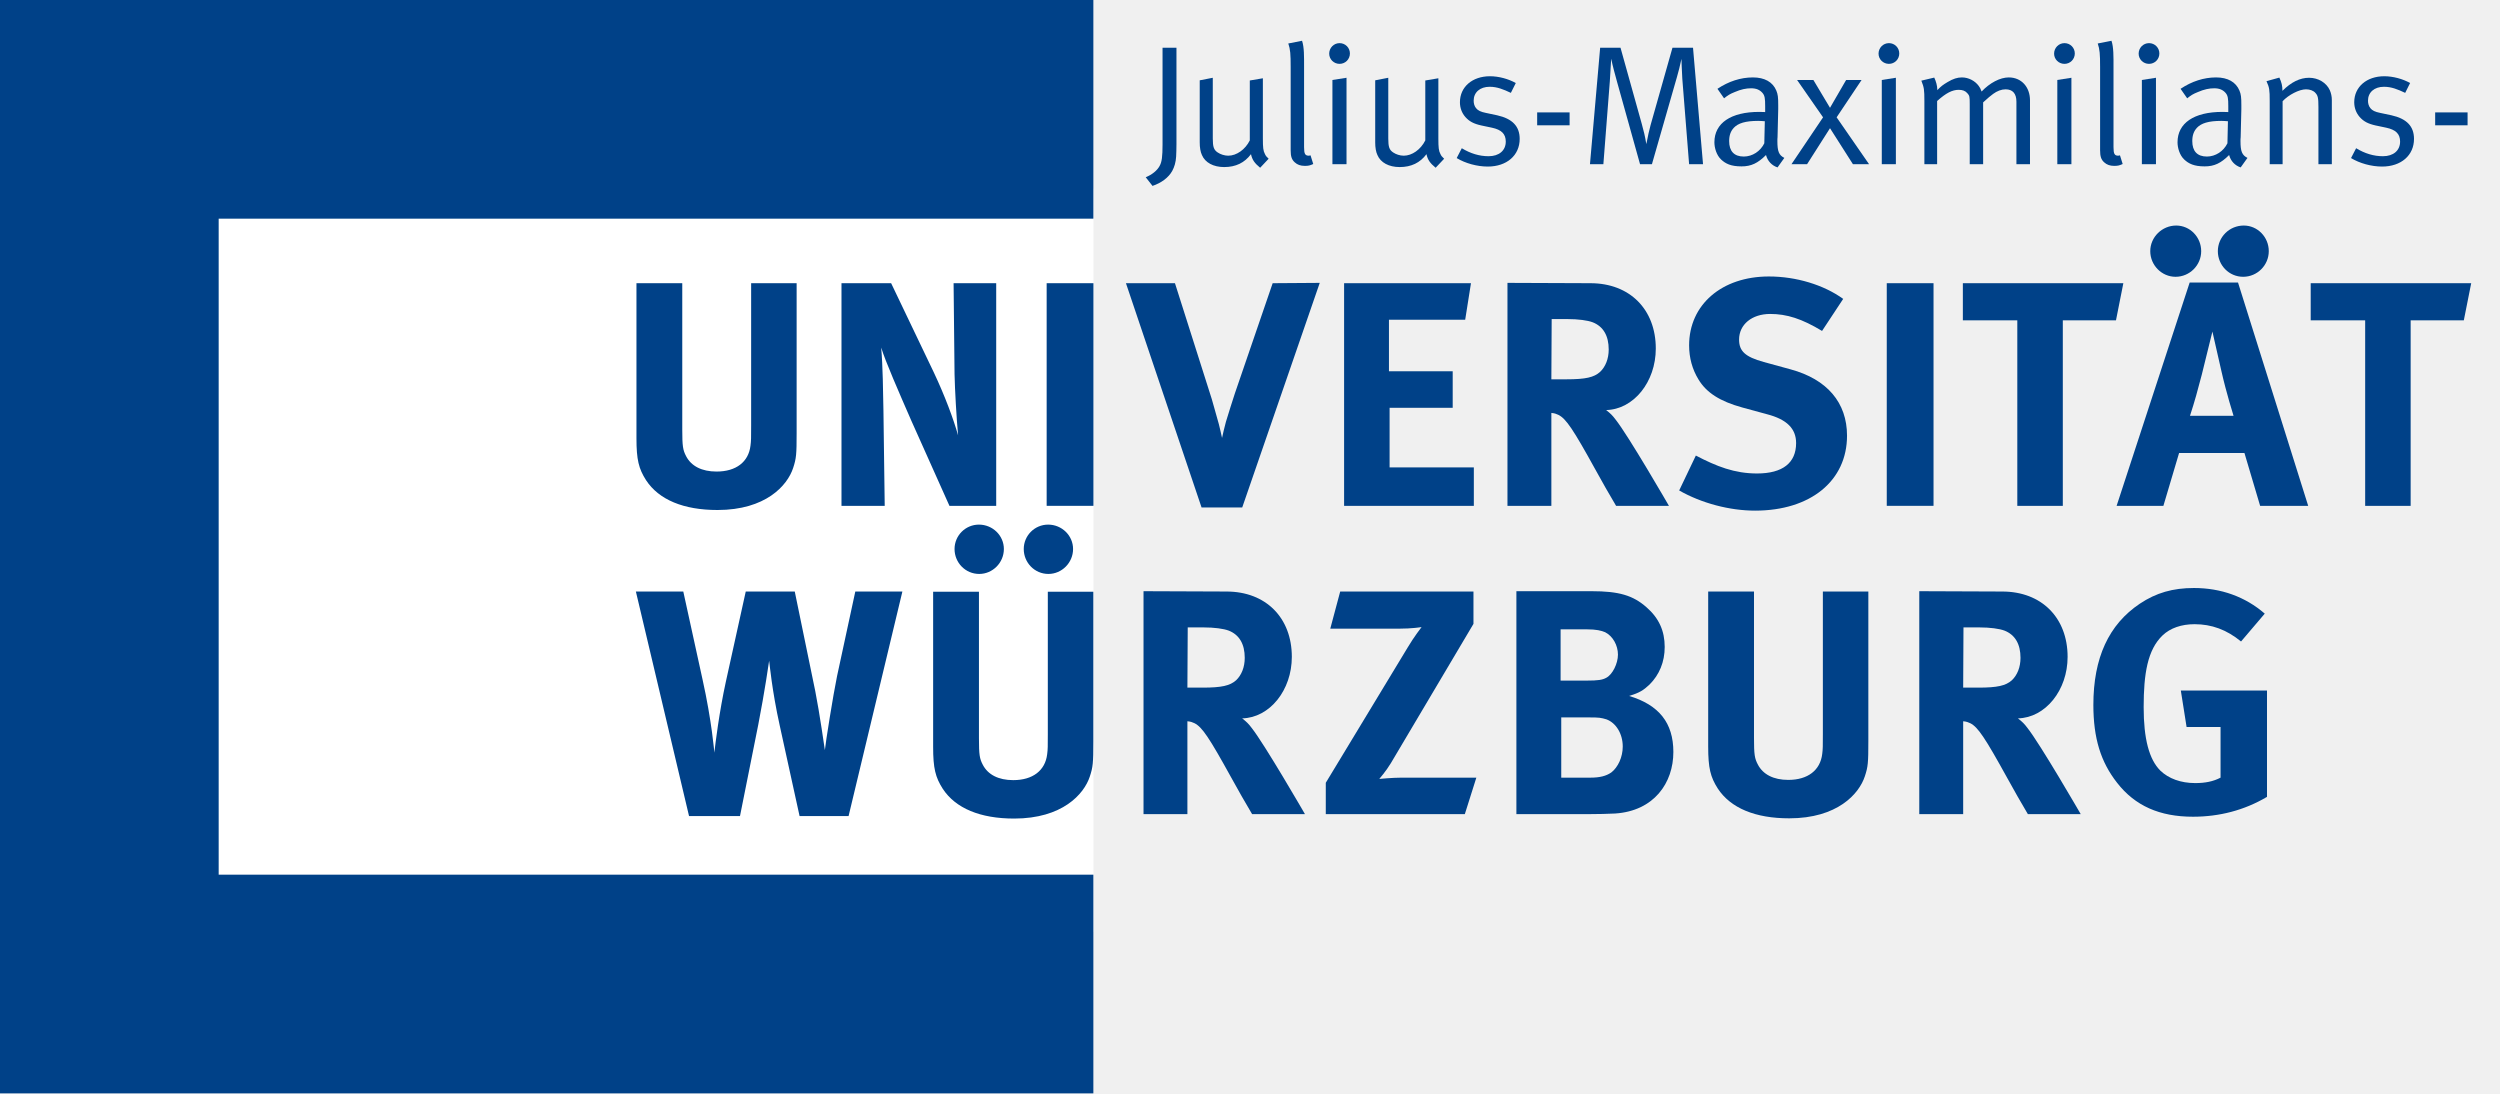
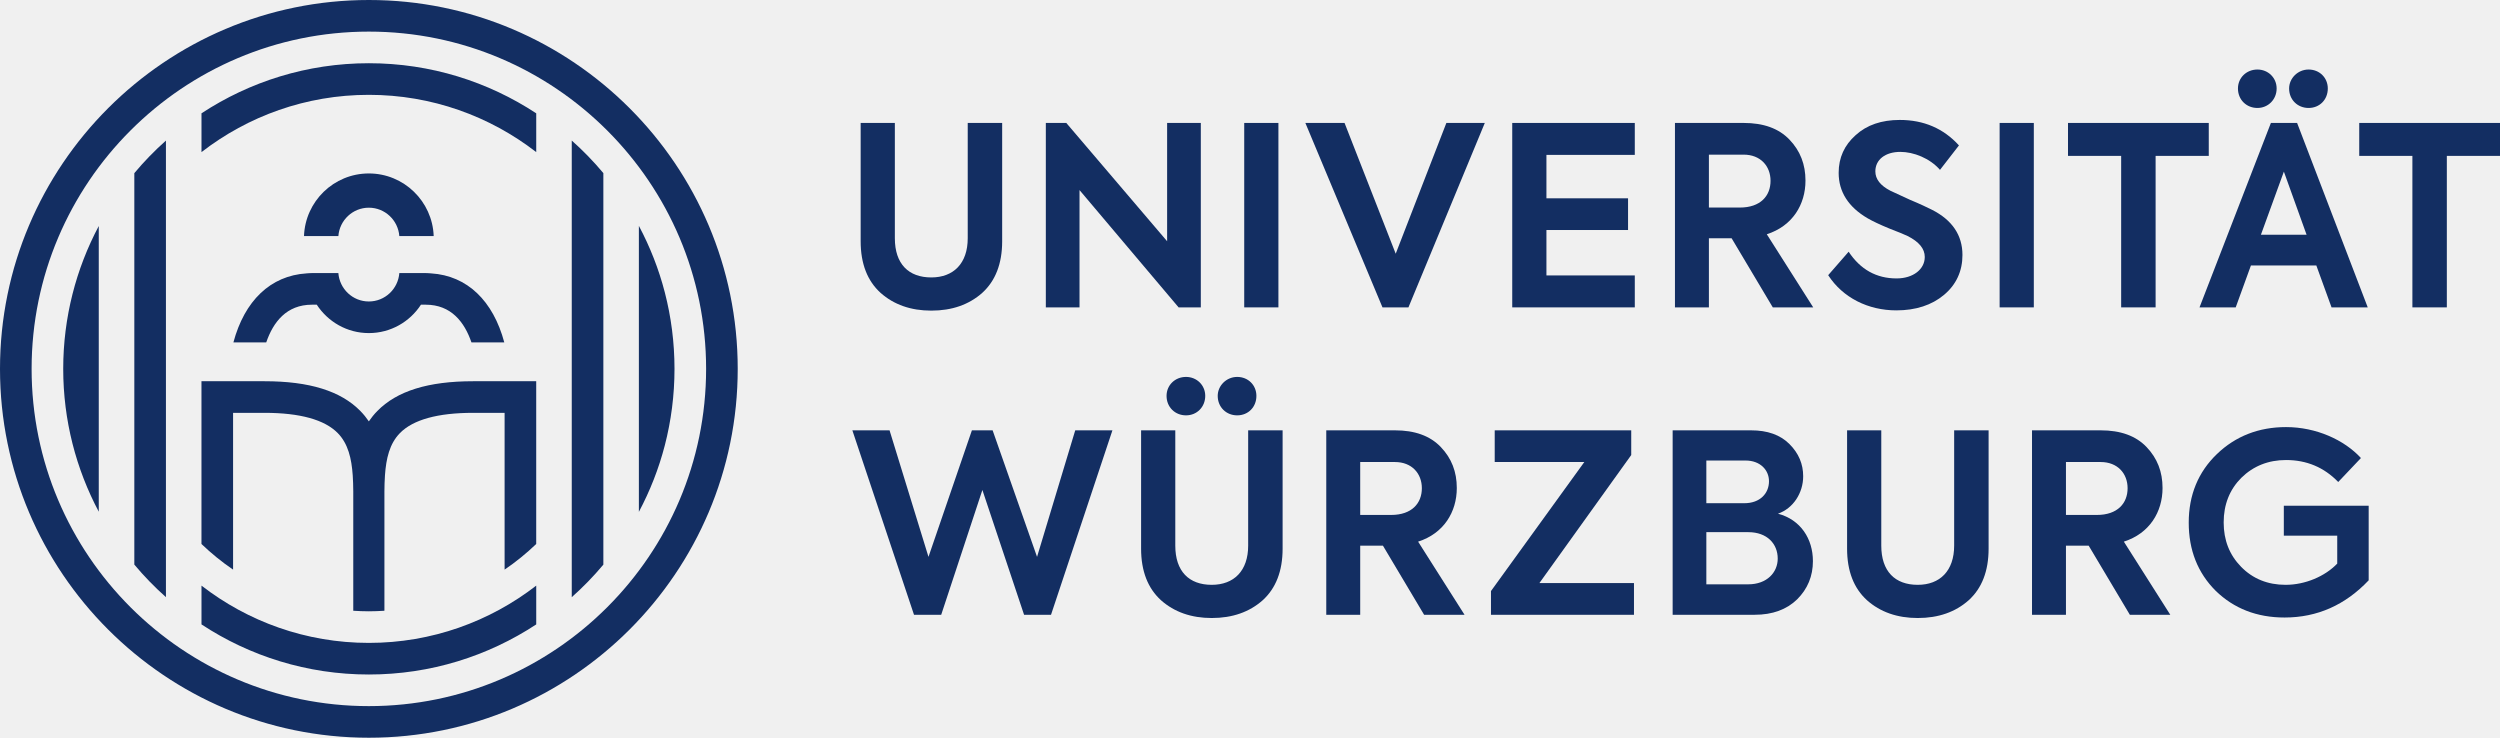
- <svg xmlns="http://www.w3.org/2000/svg" viewBox="0 0 347.41 151.938" width="347.41" height="151.938" id="svg3526" version="1.0">
-   <defs id="defs3528">
-     </defs>
-   <g id="layer1" transform="translate(-177.6975,-415.322)">
-     <path d="M 206.278,544.817 L 329.652,544.817 L 329.652,441.548 L 206.278,441.548 L 206.278,544.817 z" style="fill:#ffffff;fill-opacity:1;fill-rule:nonzero;stroke:none" id="path2582" />
-     <path d="M 177.697,567.26 L 177.697,415.322 L 329.635,415.322 L 329.635,445.709 L 208.085,445.709 L 208.085,536.87 L 329.635,536.87 L 329.635,567.26 L 177.697,567.26 z" style="fill:#004188;fill-opacity:1;fill-rule:nonzero;stroke:none" id="path2648" />
-     <path d="M 266.142,454.677 L 272.508,454.677 L 272.508,475.02 C 272.508,477.336 272.598,477.869 273.041,478.714 C 273.756,480.095 275.224,480.851 277.271,480.851 C 279.988,480.851 281.723,479.516 281.989,477.246 C 282.079,476.578 282.079,476.134 282.079,474.485 L 282.079,454.677 L 288.401,454.677 L 288.401,475.509 C 288.401,478.448 288.355,479.027 287.912,480.361 C 287.11,482.81 284.082,486.194 277.404,486.194 C 272.687,486.194 269.258,484.77 267.477,482.054 C 266.455,480.451 266.142,479.206 266.142,476.222 L 266.142,454.677" style="fill:#004188;fill-opacity:1;fill-rule:nonzero;stroke:none" id="path2650" />
-     <path d="M 294.634,454.677 L 301.533,454.677 L 307.453,467.051 C 309.01,470.345 310.212,473.596 310.837,475.822 C 310.614,473.419 310.391,469.456 310.345,467.319 L 310.212,454.677 L 316.134,454.677 L 316.134,485.615 L 309.635,485.615 L 304.335,473.773 C 302.645,469.902 300.731,465.539 300.152,463.623 C 300.375,466.162 300.418,469.812 300.464,472.394 L 300.641,485.615 L 294.634,485.615 L 294.634,454.677" style="fill:#004188;fill-opacity:1;fill-rule:nonzero;stroke:none" id="path2652" />
-     <path d="M 323.145,485.615 L 329.644,485.615 L 329.644,454.677 L 323.145,454.677 L 323.145,485.615 z" style="fill:#004188;fill-opacity:1;fill-rule:nonzero;stroke:none" id="path2654" />
-     <path d="M 334.164,454.677 L 340.975,454.677 L 346.094,470.791 C 346.229,471.326 346.718,472.927 347.074,474.264 C 347.251,475.02 347.341,475.33 347.518,476.178 C 347.697,475.287 347.787,475.02 348.053,473.952 C 348.543,472.305 348.809,471.549 349.301,469.991 L 354.552,454.677 L 361.095,454.631 L 350.323,485.838 L 344.669,485.838 L 334.164,454.677" style="fill:#004188;fill-opacity:1;fill-rule:nonzero;stroke:none" id="path2656" />
-     <path d="M 364.479,454.677 L 382.109,454.677 L 381.307,459.75 L 370.712,459.75 L 370.712,466.917 L 379.57,466.917 L 379.57,471.992 L 370.801,471.992 L 370.801,480.272 L 382.508,480.272 L 382.508,485.615 L 364.479,485.615 L 364.479,454.677 z" style="fill:#004188;fill-opacity:1;fill-rule:nonzero;stroke:none" id="path2658" />
-     <path d="M 387.181,454.631 L 398.711,454.677 C 404.188,454.677 407.793,458.328 407.793,463.756 C 407.793,468.388 404.721,472.215 400.894,472.305 C 401.516,472.794 401.783,473.063 402.183,473.596 C 403.965,475.822 409.619,485.615 409.619,485.615 L 402.274,485.615 C 401.071,483.566 400.581,482.721 399.38,480.54 C 396.308,474.976 395.33,473.506 394.259,472.973 C 393.949,472.838 393.772,472.75 393.281,472.704 L 393.281,485.615 L 387.181,485.615 L 387.181,454.631 z M 393.324,459.662 L 393.281,468.032 L 395.373,468.032 C 398.045,468.032 399.201,467.763 400.046,467.007 C 400.804,466.295 401.25,465.181 401.25,463.892 C 401.25,461.978 400.494,460.685 399.024,460.108 C 398.312,459.839 397.021,459.662 395.507,459.662 L 393.324,459.662" style="fill:#004188;fill-opacity:1;fill-rule:nonzero;stroke:none" id="path2660" />
-     <path d="M 433.835,456.857 L 430.897,461.31 C 428.094,459.617 426.001,458.95 423.685,458.95 C 421.147,458.95 419.367,460.418 419.367,462.511 C 419.367,464.115 420.214,464.914 422.796,465.626 L 426.534,466.651 C 431.609,468.032 434.368,471.28 434.368,475.865 C 434.368,482.142 429.296,486.282 421.595,486.282 C 418.075,486.282 414.159,485.259 411.043,483.479 L 413.359,478.627 C 416.251,480.141 418.744,481.119 421.861,481.119 C 425.422,481.119 427.292,479.649 427.292,476.89 C 427.292,474.887 426.001,473.596 423.24,472.883 L 419.812,471.948 C 416.741,471.103 414.827,469.902 413.713,468.032 C 412.867,466.651 412.424,465.05 412.424,463.313 C 412.424,457.659 416.964,453.742 423.509,453.742 C 427.292,453.742 431.12,454.9 433.835,456.857" style="fill:#004188;fill-opacity:1;fill-rule:nonzero;stroke:none" id="path2662" />
-     <path d="M 439.889,485.615 L 446.388,485.615 L 446.388,454.677 L 439.889,454.677 L 439.889,485.615 z" style="fill:#004188;fill-opacity:1;fill-rule:nonzero;stroke:none" id="path2664" />
-     <path d="M 450.464,454.677 L 472.766,454.677 L 471.742,459.839 L 464.354,459.839 L 464.354,485.615 L 458.031,485.615 L 458.031,459.839 L 450.464,459.839 L 450.464,454.677 z" style="fill:#004188;fill-opacity:1;fill-rule:nonzero;stroke:none" id="path2666" />
-     <path d="M 481.981,454.588 L 488.703,454.588 L 498.453,485.615 L 491.774,485.615 L 489.594,478.271 L 480.513,478.271 L 478.331,485.615 L 471.831,485.615 L 481.981,454.588 z M 480.111,446.664 C 482.027,446.664 483.584,448.265 483.584,450.225 C 483.584,452.185 481.981,453.786 480.021,453.786 C 478.108,453.786 476.506,452.185 476.506,450.225 C 476.506,448.265 478.154,446.664 480.111,446.664 M 482.027,473.106 L 488.08,473.106 C 488.08,473.106 487.056,469.856 486.389,466.874 C 486.077,465.449 485.142,461.399 485.142,461.399 C 485.142,461.399 484.251,465.05 483.672,467.363 C 483.093,469.589 482.693,471.057 482.027,473.106 M 492.976,450.225 C 492.976,452.185 491.375,453.786 489.415,453.786 C 487.458,453.786 485.898,452.185 485.898,450.225 C 485.898,448.265 487.501,446.664 489.505,446.664 C 491.418,446.664 492.976,448.265 492.976,450.225" style="fill:#004188;fill-opacity:1;fill-rule:nonzero;stroke:none" id="path2668" />
-     <path d="M 498.802,454.677 L 521.105,454.677 L 520.08,459.839 L 512.692,459.839 L 512.692,485.615 L 506.37,485.615 L 506.37,459.839 L 498.802,459.839 L 498.802,454.677 z" style="fill:#004188;fill-opacity:1;fill-rule:nonzero;stroke:none" id="path2670" />
-     <path d="M 266.062,497.523 L 272.65,497.523 L 275.32,509.72 C 276.613,515.507 276.967,519.915 276.967,519.915 C 277.1,518.714 277.635,514.305 278.57,510.032 L 281.33,497.523 L 288.141,497.523 L 290.99,511.367 C 291.569,514.262 292.325,519.559 292.325,519.559 C 292.414,518.578 293.482,511.856 294.018,509.276 L 296.554,497.523 L 303.097,497.523 L 295.619,528.728 L 288.81,528.728 L 286.048,516.129 C 284.98,511.323 284.624,507.406 284.58,507.138 C 284.58,507.138 283.958,511.5 283.066,516.042 L 280.53,528.728 L 273.45,528.728 L 266.062,497.523" style="fill:#004188;fill-opacity:1;fill-rule:nonzero;stroke:none" id="path2672" />
-     <path d="M 307.37,497.556 L 313.736,497.556 L 313.736,517.901 C 313.736,520.215 313.825,520.75 314.271,521.595 C 314.983,522.974 316.451,523.732 318.5,523.732 C 321.216,523.732 322.95,522.395 323.217,520.127 C 323.306,519.459 323.306,519.013 323.306,517.366 L 323.306,497.556 L 329.628,497.556 L 329.628,518.388 C 329.628,521.329 329.585,521.908 329.139,523.242 C 328.337,525.691 325.31,529.073 318.631,529.073 C 313.915,529.073 310.487,527.649 308.707,524.933 C 307.682,523.33 307.37,522.085 307.37,519.103 L 307.37,497.556" style="fill:#004188;fill-opacity:1;fill-rule:nonzero;stroke:none" id="path2674" />
-     <path d="M 336.606,497.477 L 348.136,497.523 C 353.611,497.523 357.215,501.174 357.215,506.605 C 357.215,511.234 354.144,515.063 350.316,515.151 C 350.939,515.642 351.208,515.909 351.607,516.442 C 353.388,518.668 359.042,528.461 359.042,528.461 L 351.697,528.461 C 350.493,526.414 350.006,525.569 348.802,523.387 C 345.731,517.822 344.752,516.352 343.684,515.819 C 343.372,515.686 343.195,515.596 342.703,515.551 L 342.703,528.461 L 336.606,528.461 L 336.606,497.477 z M 342.749,502.509 L 342.703,510.878 L 344.796,510.878 C 347.468,510.878 348.626,510.609 349.471,509.855 C 350.227,509.141 350.672,508.029 350.672,506.738 C 350.672,504.824 349.917,503.533 348.446,502.954 C 347.734,502.686 346.443,502.509 344.929,502.509 L 342.749,502.509" style="fill:#004188;fill-opacity:1;fill-rule:nonzero;stroke:none" id="path2676" />
-     <path d="M 363.937,497.523 L 382.456,497.523 L 382.456,502.019 L 370.972,521.383 C 370.303,522.497 369.368,523.564 369.368,523.564 C 369.368,523.564 371.194,523.387 372.44,523.387 L 382.856,523.387 L 381.254,528.461 L 361.934,528.461 L 361.934,524.099 L 373.331,505.27 C 374.176,503.843 375.245,502.465 375.245,502.465 C 375.245,502.465 373.954,502.686 372.084,502.686 L 362.557,502.686 L 363.937,497.523" style="fill:#004188;fill-opacity:1;fill-rule:nonzero;stroke:none" id="path2678" />
-     <path d="M 388.422,497.477 L 398.884,497.477 C 402.665,497.477 404.625,498.056 406.495,499.704 C 408.232,501.217 409.031,502.998 409.031,505.224 C 409.031,507.317 408.275,509.097 406.941,510.432 C 406.049,511.277 405.516,511.59 404.092,512.036 C 408.232,513.281 410.235,515.773 410.235,519.826 C 410.235,524.099 407.563,528.016 402.132,528.372 C 401.154,528.415 399.863,528.461 398.17,528.461 L 388.422,528.461 L 388.422,497.477 z M 394.565,502.777 L 394.565,509.899 L 398.259,509.899 C 399.729,509.899 400.396,509.809 400.931,509.497 C 401.776,509.051 402.534,507.537 402.534,506.292 C 402.534,505.001 401.82,503.71 400.752,503.177 C 400.219,502.954 399.55,502.777 398.17,502.777 L 394.565,502.777 z M 394.655,515.017 L 394.655,523.387 L 398.705,523.387 C 399.996,523.387 400.885,523.164 401.599,522.674 C 402.534,521.962 403.201,520.538 403.201,519.068 C 403.201,517.287 402.266,515.773 400.931,515.284 C 400.173,515.063 399.95,515.017 398.528,515.017 L 394.655,515.017" style="fill:#004188;fill-opacity:1;fill-rule:nonzero;stroke:none" id="path2680" />
-     <path d="M 415.074,497.523 L 421.44,497.523 L 421.44,517.866 C 421.44,520.182 421.527,520.715 421.973,521.56 C 422.685,522.941 424.155,523.699 426.202,523.699 C 428.918,523.699 430.654,522.362 430.921,520.092 C 431.01,519.424 431.01,518.98 431.01,517.333 L 431.01,497.523 L 437.33,497.523 L 437.33,518.356 C 437.33,521.294 437.287,521.873 436.841,523.207 C 436.039,525.656 433.014,529.04 426.335,529.04 C 421.617,529.04 418.189,527.616 416.409,524.9 C 415.384,523.297 415.074,522.052 415.074,519.068 L 415.074,497.523" style="fill:#004188;fill-opacity:1;fill-rule:nonzero;stroke:none" id="path2682" />
-     <path d="M 444.408,497.477 L 455.939,497.523 C 461.413,497.523 465.02,501.174 465.02,506.605 C 465.02,511.234 461.948,515.063 458.119,515.151 C 458.744,515.642 459.01,515.909 459.41,516.442 C 461.19,518.668 466.846,528.461 466.846,528.461 L 459.5,528.461 C 458.298,526.414 457.809,525.569 456.607,523.387 C 453.533,517.822 452.555,516.352 451.486,515.819 C 451.176,515.686 450.997,515.596 450.508,515.551 L 450.508,528.461 L 444.408,528.461 L 444.408,497.477 z M 450.551,502.509 L 450.508,510.878 L 452.598,510.878 C 455.27,510.878 456.428,510.609 457.273,509.855 C 458.031,509.141 458.475,508.029 458.475,506.738 C 458.475,504.824 457.719,503.533 456.249,502.954 C 455.539,502.686 454.248,502.509 452.734,502.509 L 450.551,502.509" style="fill:#004188;fill-opacity:1;fill-rule:nonzero;stroke:none" id="path2684" />
-     <path d="M 492.417,500.595 L 489.122,504.466 C 487.119,502.821 485.026,502.063 482.667,502.063 C 480.843,502.063 479.285,502.598 478.215,503.621 C 476.124,505.624 475.589,508.964 475.589,513.593 C 475.589,517.999 476.347,520.85 477.905,522.408 C 479.06,523.52 480.753,524.142 482.757,524.142 C 484.137,524.142 485.249,523.922 486.274,523.387 L 486.274,516.352 L 481.555,516.352 L 480.753,511.277 L 492.729,511.277 L 492.729,526.058 C 489.568,527.928 486.095,528.817 482.444,528.817 C 477.815,528.817 474.387,527.304 471.895,524.099 C 469.625,521.206 468.6,517.912 468.6,513.281 C 468.6,506.738 470.737,502.109 475.056,499.214 C 477.326,497.7 479.641,497.034 482.58,497.034 C 486.317,497.034 489.701,498.236 492.417,500.595" style="fill:#004188;fill-opacity:1;fill-rule:nonzero;stroke:none" id="path2686" />
-     <path d="M 313.733,488.224 C 315.643,488.224 317.2,489.744 317.2,491.614 C 317.2,493.521 315.643,495.079 313.773,495.079 C 311.863,495.079 310.345,493.521 310.345,491.614 C 310.345,489.744 311.863,488.224 313.733,488.224" style="fill:#004188;fill-opacity:1;fill-rule:nonzero;stroke:none" id="path2688" />
-     <path d="M 323.35,488.224 C 325.257,488.224 326.815,489.744 326.815,491.614 C 326.815,493.521 325.257,495.079 323.387,495.079 C 321.48,495.079 319.962,493.521 319.962,491.614 C 319.962,489.744 321.48,488.224 323.35,488.224" style="fill:#004188;fill-opacity:1;fill-rule:nonzero;stroke:none" id="path2690" />
-     <path d="M 339.249,421.952 L 341.183,421.952 L 341.183,435.376 C 341.183,435.99 341.159,436.674 341.137,437.1 C 341.089,437.878 340.899,438.516 340.593,439.081 C 340.075,440.001 339.105,440.733 337.856,441.157 L 336.912,439.953 C 337.786,439.599 338.517,439.009 338.847,438.374 C 339.153,437.83 339.249,437.076 339.249,435.425 L 339.249,421.952" style="fill:#004188;fill-opacity:1;fill-rule:nonzero;stroke:none" id="path2692" />
-     <path d="M 344.416,426.483 L 346.231,426.129 L 346.231,434.575 C 346.231,435.73 346.373,436.156 346.915,436.51 C 347.293,436.768 347.859,436.958 348.379,436.958 C 349.534,436.958 350.738,436.108 351.374,434.835 L 351.374,426.507 L 353.191,426.199 L 353.191,434.527 C 353.191,435.872 353.239,436.272 353.475,436.722 C 353.593,436.98 353.685,437.1 353.993,437.382 L 352.813,438.634 C 352.036,437.996 351.706,437.524 351.54,436.746 C 350.642,437.948 349.416,438.538 347.813,438.538 C 346.325,438.538 345.17,437.926 344.722,436.864 C 344.51,436.414 344.416,435.802 344.416,435.116 L 344.416,426.483" style="fill:#004188;fill-opacity:1;fill-rule:nonzero;stroke:none" id="path2694" />
-     <path d="M 356.724,421.365 L 358.635,420.987 C 358.941,421.882 358.917,423.204 358.917,424.62 L 358.917,435.778 C 358.917,436.698 359.059,436.958 359.579,436.958 C 359.649,436.958 359.815,436.91 359.815,436.91 L 360.191,438.114 C 359.721,438.326 359.507,438.374 359.013,438.374 C 358.421,438.374 357.973,438.208 357.619,437.878 C 357.196,437.5 357.054,437.052 357.054,436.202 L 357.054,424.62 C 357.054,422.85 357.008,422.188 356.724,421.365" style="fill:#004188;fill-opacity:1;fill-rule:nonzero;stroke:none" id="path2696" />
-     <path d="M 363.848,421.316 C 364.649,421.316 365.287,421.952 365.287,422.754 C 365.287,423.558 364.649,424.196 363.848,424.196 C 363.046,424.196 362.408,423.558 362.408,422.778 C 362.408,421.976 363.046,421.316 363.848,421.316 M 362.856,426.435 L 364.815,426.129 L 364.815,438.138 L 362.856,438.138 L 362.856,426.435" style="fill:#004188;fill-opacity:1;fill-rule:nonzero;stroke:none" id="path2698" />
-     <path d="M 368.802,426.483 L 370.618,426.129 L 370.618,434.575 C 370.618,435.73 370.76,436.156 371.304,436.51 C 371.679,436.768 372.245,436.958 372.765,436.958 C 373.923,436.958 375.124,436.108 375.762,434.835 L 375.762,426.507 L 377.578,426.199 L 377.578,434.527 C 377.578,435.872 377.626,436.272 377.862,436.722 C 377.98,436.98 378.074,437.1 378.38,437.382 L 377.2,438.634 C 376.422,437.996 376.092,437.524 375.926,436.746 C 375.031,437.948 373.803,438.538 372.199,438.538 C 370.712,438.538 369.556,437.926 369.108,436.864 C 368.896,436.414 368.802,435.802 368.802,435.116 L 368.802,426.483" style="fill:#004188;fill-opacity:1;fill-rule:nonzero;stroke:none" id="path2700" />
-     <path d="M 388.337,426.861 L 387.653,428.228 C 386.613,427.735 385.742,427.381 384.704,427.381 C 383.358,427.381 382.484,428.159 382.484,429.314 C 382.484,429.738 382.602,430.092 382.816,430.352 C 383.074,430.682 383.476,430.872 384.184,431.012 L 385.742,431.342 C 387.865,431.816 388.879,432.875 388.879,434.623 C 388.879,436.91 387.085,438.468 384.444,438.468 C 382.956,438.468 381.329,438.02 380.125,437.288 L 380.833,435.92 C 382.036,436.65 383.264,437.03 384.562,437.03 C 385.999,437.03 386.945,436.25 386.945,434.999 C 386.945,433.937 386.353,433.349 385.01,433.065 L 383.546,432.757 C 382.484,432.521 381.873,432.194 381.329,431.58 C 380.833,431.012 380.575,430.304 380.575,429.526 C 380.575,427.403 382.296,425.917 384.75,425.917 C 385.977,425.917 387.345,426.295 388.337,426.861" style="fill:#004188;fill-opacity:1;fill-rule:nonzero;stroke:none" id="path2702" />
-     <path d="M 391.308,432.735 L 395.815,432.735 L 395.815,430.942 L 391.308,430.942 L 391.308,432.735 z" style="fill:#004188;fill-opacity:1;fill-rule:nonzero;stroke:none" id="path2704" />
-     <path d="M 400.061,421.952 L 402.89,421.952 L 405.84,432.521 C 406.148,433.655 406.266,434.103 406.478,435.352 C 406.738,433.985 406.856,433.537 407.067,432.711 L 410.111,421.952 L 412.966,421.952 L 414.357,438.138 L 412.422,438.138 L 411.478,426.271 C 411.408,425.233 411.36,423.51 411.36,423.51 C 411.196,424.312 410.914,425.421 410.724,426.057 L 407.257,438.138 L 405.604,438.138 L 402.397,426.649 C 402.065,425.421 401.831,424.62 401.595,423.486 C 401.595,423.486 401.477,425.633 401.405,426.625 L 400.509,438.138 L 398.646,438.138 L 400.061,421.952" style="fill:#004188;fill-opacity:1;fill-rule:nonzero;stroke:none" id="path2706" />
-     <path d="M 416.361,427.663 C 417.918,426.625 419.594,426.081 421.291,426.081 C 422.919,426.081 424.053,426.719 424.548,427.923 C 424.76,428.44 424.806,428.842 424.806,429.928 L 424.806,430.518 L 424.712,434.387 C 424.69,434.553 424.69,434.741 424.69,434.929 C 424.69,436.368 424.902,436.886 425.656,437.264 L 424.712,438.586 C 423.911,438.326 423.321,437.688 423.109,436.864 C 421.977,437.996 421.055,438.444 419.71,438.444 C 418.224,438.444 417.494,438.066 416.881,437.5 C 416.219,436.886 415.937,435.848 415.937,435.095 C 415.937,432.429 418.224,430.872 422.165,430.872 C 422.449,430.872 422.589,430.872 422.991,430.894 L 422.991,430.068 C 422.991,429.03 422.943,428.606 422.613,428.228 C 422.235,427.805 421.763,427.591 421.033,427.591 C 420.347,427.591 419.64,427.735 418.768,428.111 C 418.06,428.395 417.824,428.558 417.28,428.984 L 416.361,427.663 z M 422.943,432.169 C 422.541,432.145 422.353,432.121 422.023,432.121 C 420.229,432.121 419.24,432.451 418.65,433.065 C 418.202,433.537 417.988,434.127 417.988,434.929 C 417.988,436.322 418.674,437.076 420.018,437.076 C 421.221,437.076 422.329,436.344 422.873,435.234 L 422.943,432.169" style="fill:#004188;fill-opacity:1;fill-rule:nonzero;stroke:none" id="path2708" />
-     <path d="M 427.425,426.435 L 429.691,426.435 L 432.002,430.304 L 434.244,426.435 L 436.391,426.435 L 432.922,431.626 L 437.429,438.138 L 435.187,438.138 L 432.002,433.137 L 428.817,438.138 L 426.648,438.138 L 431.037,431.626 L 427.425,426.435 z" style="fill:#004188;fill-opacity:1;fill-rule:nonzero;stroke:none" id="path2710" />
-     <path d="M 440.19,421.316 C 440.99,421.316 441.627,421.952 441.627,422.754 C 441.627,423.558 440.99,424.196 440.19,424.196 C 439.386,424.196 438.748,423.558 438.748,422.778 C 438.748,421.976 439.386,421.316 440.19,421.316 M 439.198,426.435 L 441.156,426.129 L 441.156,438.138 L 439.198,438.138 L 439.198,426.435" style="fill:#004188;fill-opacity:1;fill-rule:nonzero;stroke:none" id="path2712" />
-     <path d="M 444.695,426.529 L 446.488,426.105 C 446.724,426.577 446.912,427.261 446.912,427.757 L 446.912,427.851 C 447.456,427.285 447.69,427.119 448.352,426.719 C 449.105,426.271 449.695,426.081 450.333,426.081 C 451.253,426.081 452.148,426.553 452.668,427.261 C 452.834,427.497 452.928,427.639 453.07,428.041 C 454.202,426.837 455.642,426.081 456.845,426.081 C 458.591,426.081 459.794,427.403 459.794,429.268 L 459.794,438.138 L 457.907,438.138 L 457.907,429.456 C 457.907,428.322 457.387,427.735 456.395,427.735 C 455.829,427.735 455.218,427.969 454.674,428.37 C 454.32,428.63 453.918,428.96 453.494,429.36 L 453.282,429.55 L 453.282,438.138 L 451.419,438.138 L 451.419,429.786 C 451.419,428.77 451.395,428.606 451.087,428.277 C 450.805,427.945 450.427,427.805 449.883,427.805 C 448.987,427.805 448.116,428.253 446.888,429.36 L 446.888,438.138 L 445.118,438.138 L 445.118,429.384 C 445.118,427.757 445.073,427.497 444.695,426.529" style="fill:#004188;fill-opacity:1;fill-rule:nonzero;stroke:none" id="path2714" />
-     <path d="M 464.583,421.316 C 465.385,421.316 466.02,421.952 466.02,422.754 C 466.02,423.558 465.385,424.196 464.583,424.196 C 463.779,424.196 463.143,423.558 463.143,422.778 C 463.143,421.976 463.779,421.316 464.583,421.316 M 463.591,426.435 L 465.549,426.129 L 465.549,438.138 L 463.591,438.138 L 463.591,426.435" style="fill:#004188;fill-opacity:1;fill-rule:nonzero;stroke:none" id="path2716" />
-     <path d="M 469.206,421.365 L 471.117,420.987 C 471.423,421.882 471.399,423.204 471.399,424.62 L 471.399,435.778 C 471.399,436.698 471.541,436.958 472.061,436.958 C 472.131,436.958 472.297,436.91 472.297,436.91 L 472.673,438.114 C 472.203,438.326 471.989,438.374 471.495,438.374 C 470.905,438.374 470.455,438.208 470.101,437.878 C 469.677,437.5 469.535,437.052 469.535,436.202 L 469.535,424.62 C 469.535,422.85 469.49,422.188 469.206,421.365" style="fill:#004188;fill-opacity:1;fill-rule:nonzero;stroke:none" id="path2718" />
-     <path d="M 476.332,421.316 C 477.133,421.316 477.771,421.952 477.771,422.754 C 477.771,423.558 477.133,424.196 476.332,424.196 C 475.53,424.196 474.892,423.558 474.892,422.778 C 474.892,421.976 475.53,421.316 476.332,421.316 M 475.34,426.435 L 477.299,426.129 L 477.299,438.138 L 475.34,438.138 L 475.34,426.435" style="fill:#004188;fill-opacity:1;fill-rule:nonzero;stroke:none" id="path2720" />
-     <path d="M 480.718,427.663 C 482.276,426.625 483.952,426.081 485.649,426.081 C 487.276,426.081 488.41,426.719 488.906,427.923 C 489.118,428.44 489.164,428.842 489.164,429.928 L 489.164,430.518 L 489.07,434.387 C 489.046,434.553 489.046,434.741 489.046,434.929 C 489.046,436.368 489.26,436.886 490.014,437.264 L 489.07,438.586 C 488.268,438.326 487.678,437.688 487.466,436.864 C 486.333,437.996 485.413,438.444 484.069,438.444 C 482.584,438.444 481.852,438.066 481.238,437.5 C 480.576,436.886 480.295,435.848 480.295,435.095 C 480.295,432.429 482.584,430.872 486.523,430.872 C 486.805,430.872 486.947,430.872 487.349,430.894 L 487.349,430.068 C 487.349,429.03 487.3,428.606 486.971,428.228 C 486.593,427.805 486.121,427.591 485.389,427.591 C 484.705,427.591 483.997,427.735 483.126,428.111 C 482.418,428.395 482.182,428.558 481.638,428.984 L 480.718,427.663 z M 487.3,432.169 C 486.899,432.145 486.711,432.121 486.381,432.121 C 484.587,432.121 483.598,432.451 483.008,433.065 C 482.56,433.537 482.346,434.127 482.346,434.929 C 482.346,436.322 483.03,437.076 484.375,437.076 C 485.579,437.076 486.687,436.344 487.231,435.234 L 487.3,432.169" style="fill:#004188;fill-opacity:1;fill-rule:nonzero;stroke:none" id="path2722" />
-     <path d="M 492.657,426.601 L 494.448,426.105 C 494.756,426.765 494.874,427.261 494.874,427.945 C 496.1,426.719 497.328,426.129 498.577,426.129 C 499.851,426.129 500.982,426.813 501.454,427.851 C 501.644,428.277 501.738,428.748 501.738,429.22 L 501.738,438.138 L 499.875,438.138 L 499.875,430.186 C 499.875,428.936 499.805,428.606 499.451,428.228 C 499.191,427.923 498.695,427.735 498.151,427.735 C 497.21,427.735 495.746,428.488 494.898,429.384 L 494.898,438.138 L 493.105,438.138 L 493.105,429.384 C 493.105,427.757 493.057,427.497 492.657,426.601" style="fill:#004188;fill-opacity:1;fill-rule:nonzero;stroke:none" id="path2724" />
-     <path d="M 512.615,426.861 L 511.932,428.228 C 510.892,427.735 510.02,427.381 508.98,427.381 C 507.637,427.381 506.763,428.159 506.763,429.314 C 506.763,429.738 506.883,430.092 507.093,430.352 C 507.355,430.682 507.755,430.872 508.462,431.012 L 510.02,431.342 C 512.144,431.816 513.157,432.875 513.157,434.623 C 513.157,436.91 511.366,438.468 508.722,438.468 C 507.237,438.468 505.607,438.02 504.406,437.288 L 505.114,435.92 C 506.315,436.65 507.543,437.03 508.84,437.03 C 510.28,437.03 511.224,436.25 511.224,434.999 C 511.224,433.937 510.634,433.349 509.288,433.065 L 507.825,432.757 C 506.763,432.521 506.151,432.194 505.607,431.58 C 505.114,431.012 504.851,430.304 504.851,429.526 C 504.851,427.403 506.575,425.917 509.028,425.917 C 510.256,425.917 511.624,426.295 512.615,426.861" style="fill:#004188;fill-opacity:1;fill-rule:nonzero;stroke:none" id="path2726" />
-     <path d="M 516.098,432.735 L 520.602,432.735 L 520.602,430.942 L 516.098,430.942 L 516.098,432.735 z" style="fill:#004188;fill-opacity:1;fill-rule:nonzero;stroke:none" id="path2728" />
+ <svg xmlns="http://www.w3.org/2000/svg" version="1.1" id="svg1" width="922.16" height="272.12" viewBox="0 0 922.16 272.12">
+   <defs id="defs1" />
+   <g id="g1">
+     <g id="group-R5">
+       <path id="path2" d="M 1581.73,1652.1 V 388.789 c 31.3,27.84 60.56,57.922 87.44,90.07 v 149.7 783.761 149.7 c -26.88,32.16 -56.14,62.23 -87.44,90.08" style="fill:#132e62;fill-opacity:1;fill-rule:nonzero;stroke:none" transform="matrix(0.1333333,0,0,-0.1333333,0,272.12)" />
+       <path id="path3" d="m 273.242,1415.64 c -62.676,-118.03 -98.347,-252.5 -98.347,-395.2 0,-142.702 35.671,-277.17 98.347,-395.202 v 790.402" style="fill:#132e62;fill-opacity:1;fill-rule:nonzero;stroke:none" transform="matrix(0.1333333,0,0,-0.1333333,0,272.12)" />
+       <path id="path4" d="M 371.605,1561.89 V 478.988 c 26.879,-32.16 56.145,-62.25 87.446,-90.109 V 511.512 1529.37 1652 c -31.301,-27.86 -60.567,-57.95 -87.446,-90.11" style="fill:#132e62;fill-opacity:1;fill-rule:nonzero;stroke:none" transform="matrix(0.1333333,0,0,-0.1333333,0,272.12)" />
+       <path id="path5" d="m 1839.33,1231.51 c -16.73,64.87 -41.11,126.66 -71.9,184.55 V 1148.96 891.93 624.828 c 30.79,57.891 55.17,119.684 71.9,184.543 17.39,67.449 26.65,138.129 26.66,210.929 v 0.28 c -0.01,72.8 -9.27,143.48 -26.66,210.93" style="fill:#132e62;fill-opacity:1;fill-rule:nonzero;stroke:none" transform="matrix(0.1333333,0,0,-0.1333333,0,272.12)" />
+       <path id="path6" d="m 1020.44,1778.54 c 174.26,0 334.85,-59.24 463.03,-158.45 v 107.33 c -133.12,87.48 -292.18,138.57 -463.03,138.57 -170.846,0 -329.917,-51.09 -463.03,-138.58 v -107.33 c 128.184,99.21 288.774,158.46 463.03,158.46" style="fill:#132e62;fill-opacity:1;fill-rule:nonzero;stroke:none" transform="matrix(0.1333333,0,0,-0.1333333,0,272.12)" />
+       <path id="path7" d="m 1020.44,262.34 c -174.256,0 -334.846,59.25 -463.03,158.461 V 313.469 c 133.113,-87.481 292.184,-138.578 463.03,-138.578 170.85,0 329.91,51.089 463.03,138.57 V 420.789 C 1355.29,321.59 1194.7,262.34 1020.44,262.34" style="fill:#132e62;fill-opacity:1;fill-rule:nonzero;stroke:none" transform="matrix(0.1333333,0,0,-0.1333333,0,272.12)" />
+       <path id="path8" d="m 1020.44,1953.45 c -514.46,0 -932.995,-418.54 -932.995,-933.01 0,-514.46 418.535,-932.999 932.995,-932.999 514.47,0 933,418.539 933,932.999 0,514.47 -418.53,933.01 -933,933.01 z M 1020.44,0 C 457.758,0 0,457.77 0,1020.44 0,1583.13 457.758,2040.9 1020.44,2040.9 c 562.69,0 1020.45,-457.77 1020.45,-1020.46 C 2040.89,457.77 1583.13,0 1020.44,0" style="fill:#132e62;fill-opacity:1;fill-rule:nonzero;stroke:none" transform="matrix(0.1333333,0,0,-0.1333333,0,272.12)" />
+       <path id="path9" d="m 1483.42,535.941 v 450.297 h -174.45 c -124.17,0 -210.9,-26.957 -265.16,-82.41 -8.9,-9.09 -16.65,-18.656 -23.41,-28.617 -6.77,9.969 -14.52,19.539 -23.416,28.629 -54.285,55.441 -141.019,82.398 -265.16,82.398 h -87.015 -87.45 V 535.949 c 27.121,-25.937 56.297,-49.738 87.45,-70.879 v 433.719 h 87.015 c 98.035,0 166.211,-18.891 202.649,-56.117 28.679,-29.301 38.113,-70.344 41.347,-116.891 1.993,-28.582 1.493,-58.281 1.493,-90.551 0,-11.718 -0.012,-195.921 -0.012,-283.96 14.258,-0.911 28.599,-1.532 43.079,-1.532 14.49,0 28.83,0.633 43.1,1.543 0,88.02 0,272.199 0,283.91 0,30.938 -0.5,62 1.5,90.579 3.24,46.55 12.64,87.589 41.31,116.902 36.47,37.226 104.64,56.117 202.68,56.117 h 87 v -433.73 c 31.15,21.14 60.33,44.941 87.45,70.882" style="fill:#132e62;fill-opacity:1;fill-rule:nonzero;stroke:none" transform="matrix(0.1333333,0,0,-0.1333333,0,272.12)" />
+       <path id="path10" d="m 936.063,1387.75 c 3.355,43.82 39.699,78.57 84.347,78.57 44.65,0 80.97,-34.75 84.32,-78.57 h 95.06 c -3.42,96.11 -82.46,173.3 -179.38,173.3 -96.945,0 -175.98,-77.19 -179.402,-173.3 h 95.055" style="fill:#132e62;fill-opacity:1;fill-rule:nonzero;stroke:none" transform="matrix(0.1333333,0,0,-0.1333333,0,272.12)" />
+       <path id="path11" d="m 1192.77,1284.59 c -4.99,0.32 -9.9,0.84 -15.04,0.84 h -73 c -3.36,-43.82 -39.7,-78.56 -84.35,-78.56 -44.65,0 -80.966,34.74 -84.317,78.56 h -73.008 c -5.141,0 -10.051,-0.52 -15.047,-0.84 -99.949,-6.37 -171.543,-75.96 -202.313,-190.94 h 90.832 c 19.231,56.1 56.075,104.33 126.528,104.33 h 13.289 c 30.73,-47.14 83.668,-78.56 144.036,-78.56 60.45,0 113.46,31.31 144.18,78.56 h 13.17 c 70.45,0 107.29,-48.23 126.52,-104.33 h 90.84 c -30.77,114.98 -102.37,184.57 -202.32,190.94" style="fill:#132e62;fill-opacity:1;fill-rule:nonzero;stroke:none" transform="matrix(0.1333333,0,0,-0.1333333,0,272.12)" />
+       <path id="path12" d="m 2436.23,1230.59 c -36.6,33.14 -55.24,80.78 -55.24,142.92 v 327.28 h 94.6 V 1381.8 c 0,-71.12 37.97,-108.41 100.8,-108.41 61.45,0 100.81,38.67 100.81,108.41 v 318.99 h 95.28 v -327.28 c 0,-62.14 -18.64,-109.78 -55.23,-142.92 -36.6,-32.45 -83.55,-49.03 -140.86,-49.03 -56.61,0 -103.57,16.58 -140.16,49.03" style="fill:#132e62;fill-opacity:1;fill-rule:nonzero;stroke:none" transform="matrix(0.1333333,0,0,-0.1333333,0,272.12)" />
+       <path id="path13" d="m 3228.82,1700.79 h 93.21 v -510.25 h -61.44 l -274.12,324.51 v -324.51 h -93.21 v 510.25 h 56.61 l 278.95,-327.28 v 327.28" style="fill:#132e62;fill-opacity:1;fill-rule:nonzero;stroke:none" transform="matrix(0.1333333,0,0,-0.1333333,0,272.12)" />
+       <path id="path14" d="m 3442.12,1700.79 h 94.59 v -510.25 h -94.59 v 510.25" style="fill:#132e62;fill-opacity:1;fill-rule:nonzero;stroke:none" transform="matrix(0.1333333,0,0,-0.1333333,0,272.12)" />
+       <path id="path15" d="m 4001.37,1700.79 h 106.33 l -211.28,-510.25 h -71.81 l -213.36,510.25 h 108.41 l 141.54,-361.81 140.17,361.81" style="fill:#132e62;fill-opacity:1;fill-rule:nonzero;stroke:none" transform="matrix(0.1333333,0,0,-0.1333333,0,272.12)" />
+       <path id="path16" d="m 4183.59,1190.54 v 510.25 h 339.02 v -88.38 h -244.43 v -120.14 h 225.79 v -87.69 h -225.79 v -125.66 h 244.43 v -88.38 h -339.02" style="fill:#132e62;fill-opacity:1;fill-rule:nonzero;stroke:none" transform="matrix(0.1333333,0,0,-0.1333333,0,272.12)" />
+       <path id="path17" d="m 4727.63,1613.1 v -146.38 h 85.61 c 57.32,0 84.93,32.45 84.93,73.88 0,40.74 -27.61,72.5 -74.57,72.5 z m 176.76,-422.56 -113.93,191.26 h -62.83 v -191.26 h -93.9 v 510.25 h 189.87 c 55.24,0 97.36,-15.19 127.05,-46.27 29.68,-31.06 44.18,-68.34 44.18,-113.23 0,-66.28 -35.89,-125.66 -107.02,-148.45 l 128.43,-202.3 h -111.85" style="fill:#132e62;fill-opacity:1;fill-rule:nonzero;stroke:none" transform="matrix(0.1333333,0,0,-0.1333333,0,272.12)" />
+       <path id="path18" d="m 5057.63,1279.61 56.61,64.9 c 32.45,-49.02 76.64,-73.87 132.57,-73.87 46.26,0 78.02,25.54 78.02,59.37 0,22.79 -15.88,42.12 -47.64,58 -6.91,3.45 -23.48,10.36 -50.4,20.71 -26.94,11.05 -46.96,20.71 -60.07,28.31 -53.17,31.08 -80.1,73.2 -80.1,125.67 0,42.12 15.88,76.64 46.95,104.25 31.07,28.32 71.81,42.12 122.21,42.12 66.29,0 120.83,-23.47 163.64,-70.43 l -52.47,-67.66 c -28.31,32.45 -73.19,49.72 -109.78,49.72 -41.43,0 -69.05,-21.41 -69.05,-53.86 0,-21.41 13.8,-39.36 42.11,-53.86 l 53.86,-24.85 c 28.31,-11.74 48.33,-21.41 60.76,-27.62 55.93,-28.31 84.24,-70.43 84.24,-124.97 0,-44.88 -17.26,-82.17 -51.09,-110.48 -33.84,-28.31 -78.03,-42.8 -131.89,-42.8 -77.32,0 -147.75,34.52 -188.48,97.35" style="fill:#132e62;fill-opacity:1;fill-rule:nonzero;stroke:none" transform="matrix(0.1333333,0,0,-0.1333333,0,272.12)" />
+       <path id="path19" d="m 5531.92,1700.79 h 94.59 v -510.25 h -94.59 v 510.25" style="fill:#132e62;fill-opacity:1;fill-rule:nonzero;stroke:none" transform="matrix(0.1333333,0,0,-0.1333333,0,272.12)" />
+       <path id="path20" d="m 5868.15,1609.65 h -147.07 v 91.14 h 389.43 v -91.14 h -147.07 v -419.11 h -95.29 v 419.11" style="fill:#132e62;fill-opacity:1;fill-rule:nonzero;stroke:none" transform="matrix(0.1333333,0,0,-0.1333333,0,272.12)" />
+       <path id="path21" d="m 6386.65,1848.55 c 30.38,0 53.17,-22.79 53.17,-52.48 0,-31.07 -22.79,-53.85 -53.17,-53.85 -30.38,0 -53.86,22.78 -53.86,53.85 0,28.31 24.17,52.48 53.86,52.48 z m -68.35,-282.41 -63.52,-174.68 h 126.35 z m -127.05,229.93 c 0,29.69 23.48,52.48 53.86,52.48 29.69,0 53.16,-22.79 53.16,-52.48 0,-30.37 -23.47,-53.85 -53.16,-53.85 -30.38,0 -53.86,22.78 -53.86,53.85 z m 258.93,-605.53 -42.12,116 h -180.9 l -42.12,-116 h -100.12 l 197.47,510.25 h 72.5 l 195.4,-510.25 h -100.11" style="fill:#132e62;fill-opacity:1;fill-rule:nonzero;stroke:none" transform="matrix(0.1333333,0,0,-0.1333333,0,272.12)" />
+       <path id="path22" d="m 6673.84,1609.65 h -147.06 v 91.14 h 389.41 v -91.14 h -147.07 v -419.11 h -95.28 v 419.11" style="fill:#132e62;fill-opacity:1;fill-rule:nonzero;stroke:none" transform="matrix(0.1333333,0,0,-0.1333333,0,272.12)" />
+       <path id="path23" d="m 2528.57,340.148 -170.54,510.25 h 102.88 l 107.71,-350.07 120.14,350.07 h 57.31 l 122.9,-350.07 105.64,350.07 h 102.88 l -169.85,-510.25 h -74.57 L 2717.75,685.379 2603.83,340.148 h -75.26" style="fill:#132e62;fill-opacity:1;fill-rule:nonzero;stroke:none" transform="matrix(0.1333333,0,0,-0.1333333,0,272.12)" />
+       <path id="path24" d="m 3422.65,998.16 c 30.38,0 53.16,-22.789 53.16,-52.469 0,-31.082 -22.78,-53.863 -53.16,-53.863 -30.38,0 -53.86,22.781 -53.86,53.863 0,28.297 24.17,52.469 53.86,52.469 z m -141.55,0 c 29.69,0 53.17,-22.789 53.17,-52.469 0,-30.39 -22.79,-53.863 -53.17,-53.863 -30.38,0 -53.85,22.781 -53.85,53.863 0,29.68 23.47,52.469 53.85,52.469 z m -69.04,-617.961 c -36.6,33.141 -55.24,80.781 -55.24,142.922 v 327.277 h 94.6 V 531.41 c 0,-71.129 37.97,-108.41 100.8,-108.41 61.45,0 100.81,38.672 100.81,108.41 v 318.988 h 95.28 V 523.121 c 0,-62.141 -18.64,-109.781 -55.23,-142.922 -36.6,-32.449 -83.55,-49.031 -140.86,-49.031 -56.61,0 -103.57,16.582 -140.16,49.031" style="fill:#132e62;fill-opacity:1;fill-rule:nonzero;stroke:none" transform="matrix(0.1333333,0,0,-0.1333333,0,272.12)" />
+       <path id="path25" d="M 3762.99,762.711 V 616.328 h 85.61 c 57.32,0 84.94,32.453 84.94,73.883 0,40.738 -27.62,72.5 -74.57,72.5 z M 3939.75,340.148 3825.82,531.41 h -62.83 V 340.148 h -93.9 v 510.25 h 189.88 c 55.23,0 97.35,-15.187 127.04,-46.269 29.68,-31.059 44.19,-68.348 44.19,-113.231 0,-66.277 -35.9,-125.66 -107.03,-148.449 L 4051.6,340.148 h -111.85" style="fill:#132e62;fill-opacity:1;fill-rule:nonzero;stroke:none" transform="matrix(0.1333333,0,0,-0.1333333,0,272.12)" />
+       <path id="path26" d="m 4124.75,340.148 v 65.59 l 258.23,356.973 H 4135.1 v 87.687 h 377.68 V 782.039 L 4258.69,427.828 h 261.69 v -87.68 h -395.63" style="fill:#132e62;fill-opacity:1;fill-rule:nonzero;stroke:none" transform="matrix(0.1333333,0,0,-0.1333333,0,272.12)" />
+       <path id="path27" d="m 4836.56,424.391 c 51.78,0 81.48,33.14 81.48,71.109 0,40.738 -29.01,73.191 -81.48,73.191 h -116 v -144.3 z m -116,342.468 V 648.781 h 104.95 c 44.19,0 68.36,27.617 68.36,60.758 0,31.082 -24.17,57.32 -64.9,57.32 z m 294.83,-278.257 c 0,-41.43 -14.5,-76.653 -43.5,-105.641 -29,-28.313 -68.35,-42.813 -117.38,-42.813 h -227.16 v 510.25 h 216.8 c 45.58,0 80.79,-12.429 106.34,-37.976 25.55,-25.543 37.97,-55.231 37.97,-89.07 0,-46.262 -27.62,-89.063 -69.74,-103.563 62.83,-16.578 96.67,-69.738 96.67,-131.187" style="fill:#132e62;fill-opacity:1;fill-rule:nonzero;stroke:none" transform="matrix(0.1333333,0,0,-0.1333333,0,272.12)" />
+       <path id="path28" d="m 5165.18,380.199 c -36.61,33.141 -55.25,80.781 -55.25,142.922 v 327.277 h 94.6 V 531.41 c 0,-71.129 37.97,-108.41 100.8,-108.41 61.46,0 100.81,38.672 100.81,108.41 v 318.988 h 95.29 V 523.121 c 0,-62.141 -18.65,-109.781 -55.24,-142.922 -36.59,-32.449 -83.54,-49.031 -140.86,-49.031 -56.61,0 -103.56,16.582 -140.15,49.031" style="fill:#132e62;fill-opacity:1;fill-rule:nonzero;stroke:none" transform="matrix(0.1333333,0,0,-0.1333333,0,272.12)" />
+       <path id="path29" d="M 5715.42,762.711 V 616.328 h 85.62 c 57.3,0 84.92,32.453 84.92,73.883 0,40.738 -27.62,72.5 -74.57,72.5 z M 5892.18,340.148 5778.25,531.41 h -62.83 V 340.148 h -93.91 v 510.25 h 189.88 c 55.24,0 97.36,-15.187 127.05,-46.269 29.69,-31.059 44.19,-68.348 44.19,-113.231 0,-66.277 -35.91,-125.66 -107.02,-148.449 l 128.42,-202.301 h -111.85" style="fill:#132e62;fill-opacity:1;fill-rule:nonzero;stroke:none" transform="matrix(0.1333333,0,0,-0.1333333,0,272.12)" />
+       <path id="path30" d="m 6129.65,406.441 c -49.72,49.7 -74.57,112.539 -74.57,188.477 0,76.652 26.24,140.172 78.03,189.891 51.77,49.703 115.99,74.57 191.25,74.57 82.86,0 160.87,-35.219 207.13,-85.617 l -62.83,-66.293 c -39.35,40.742 -87.68,60.761 -144.3,60.761 -49.03,0 -90.45,-16.57 -123.6,-49.019 -32.45,-32.449 -49.01,-73.883 -49.01,-123.59 0,-49.031 15.88,-89.762 48.33,-122.902 32.45,-33.149 73.88,-49.719 122.9,-49.719 54.54,0 109.09,23.48 142.92,58.691 v 77.34 h -147.75 v 82.848 H 6552.9 V 435.43 C 6488,367.07 6410.66,332.551 6320.22,332.551 c -76.65,0 -140.17,24.859 -190.57,73.89" style="fill:#132e62;fill-opacity:1;fill-rule:nonzero;stroke:none" transform="matrix(0.1333333,0,0,-0.1333333,0,272.12)" />
+     </g>
  </g>
</svg>
